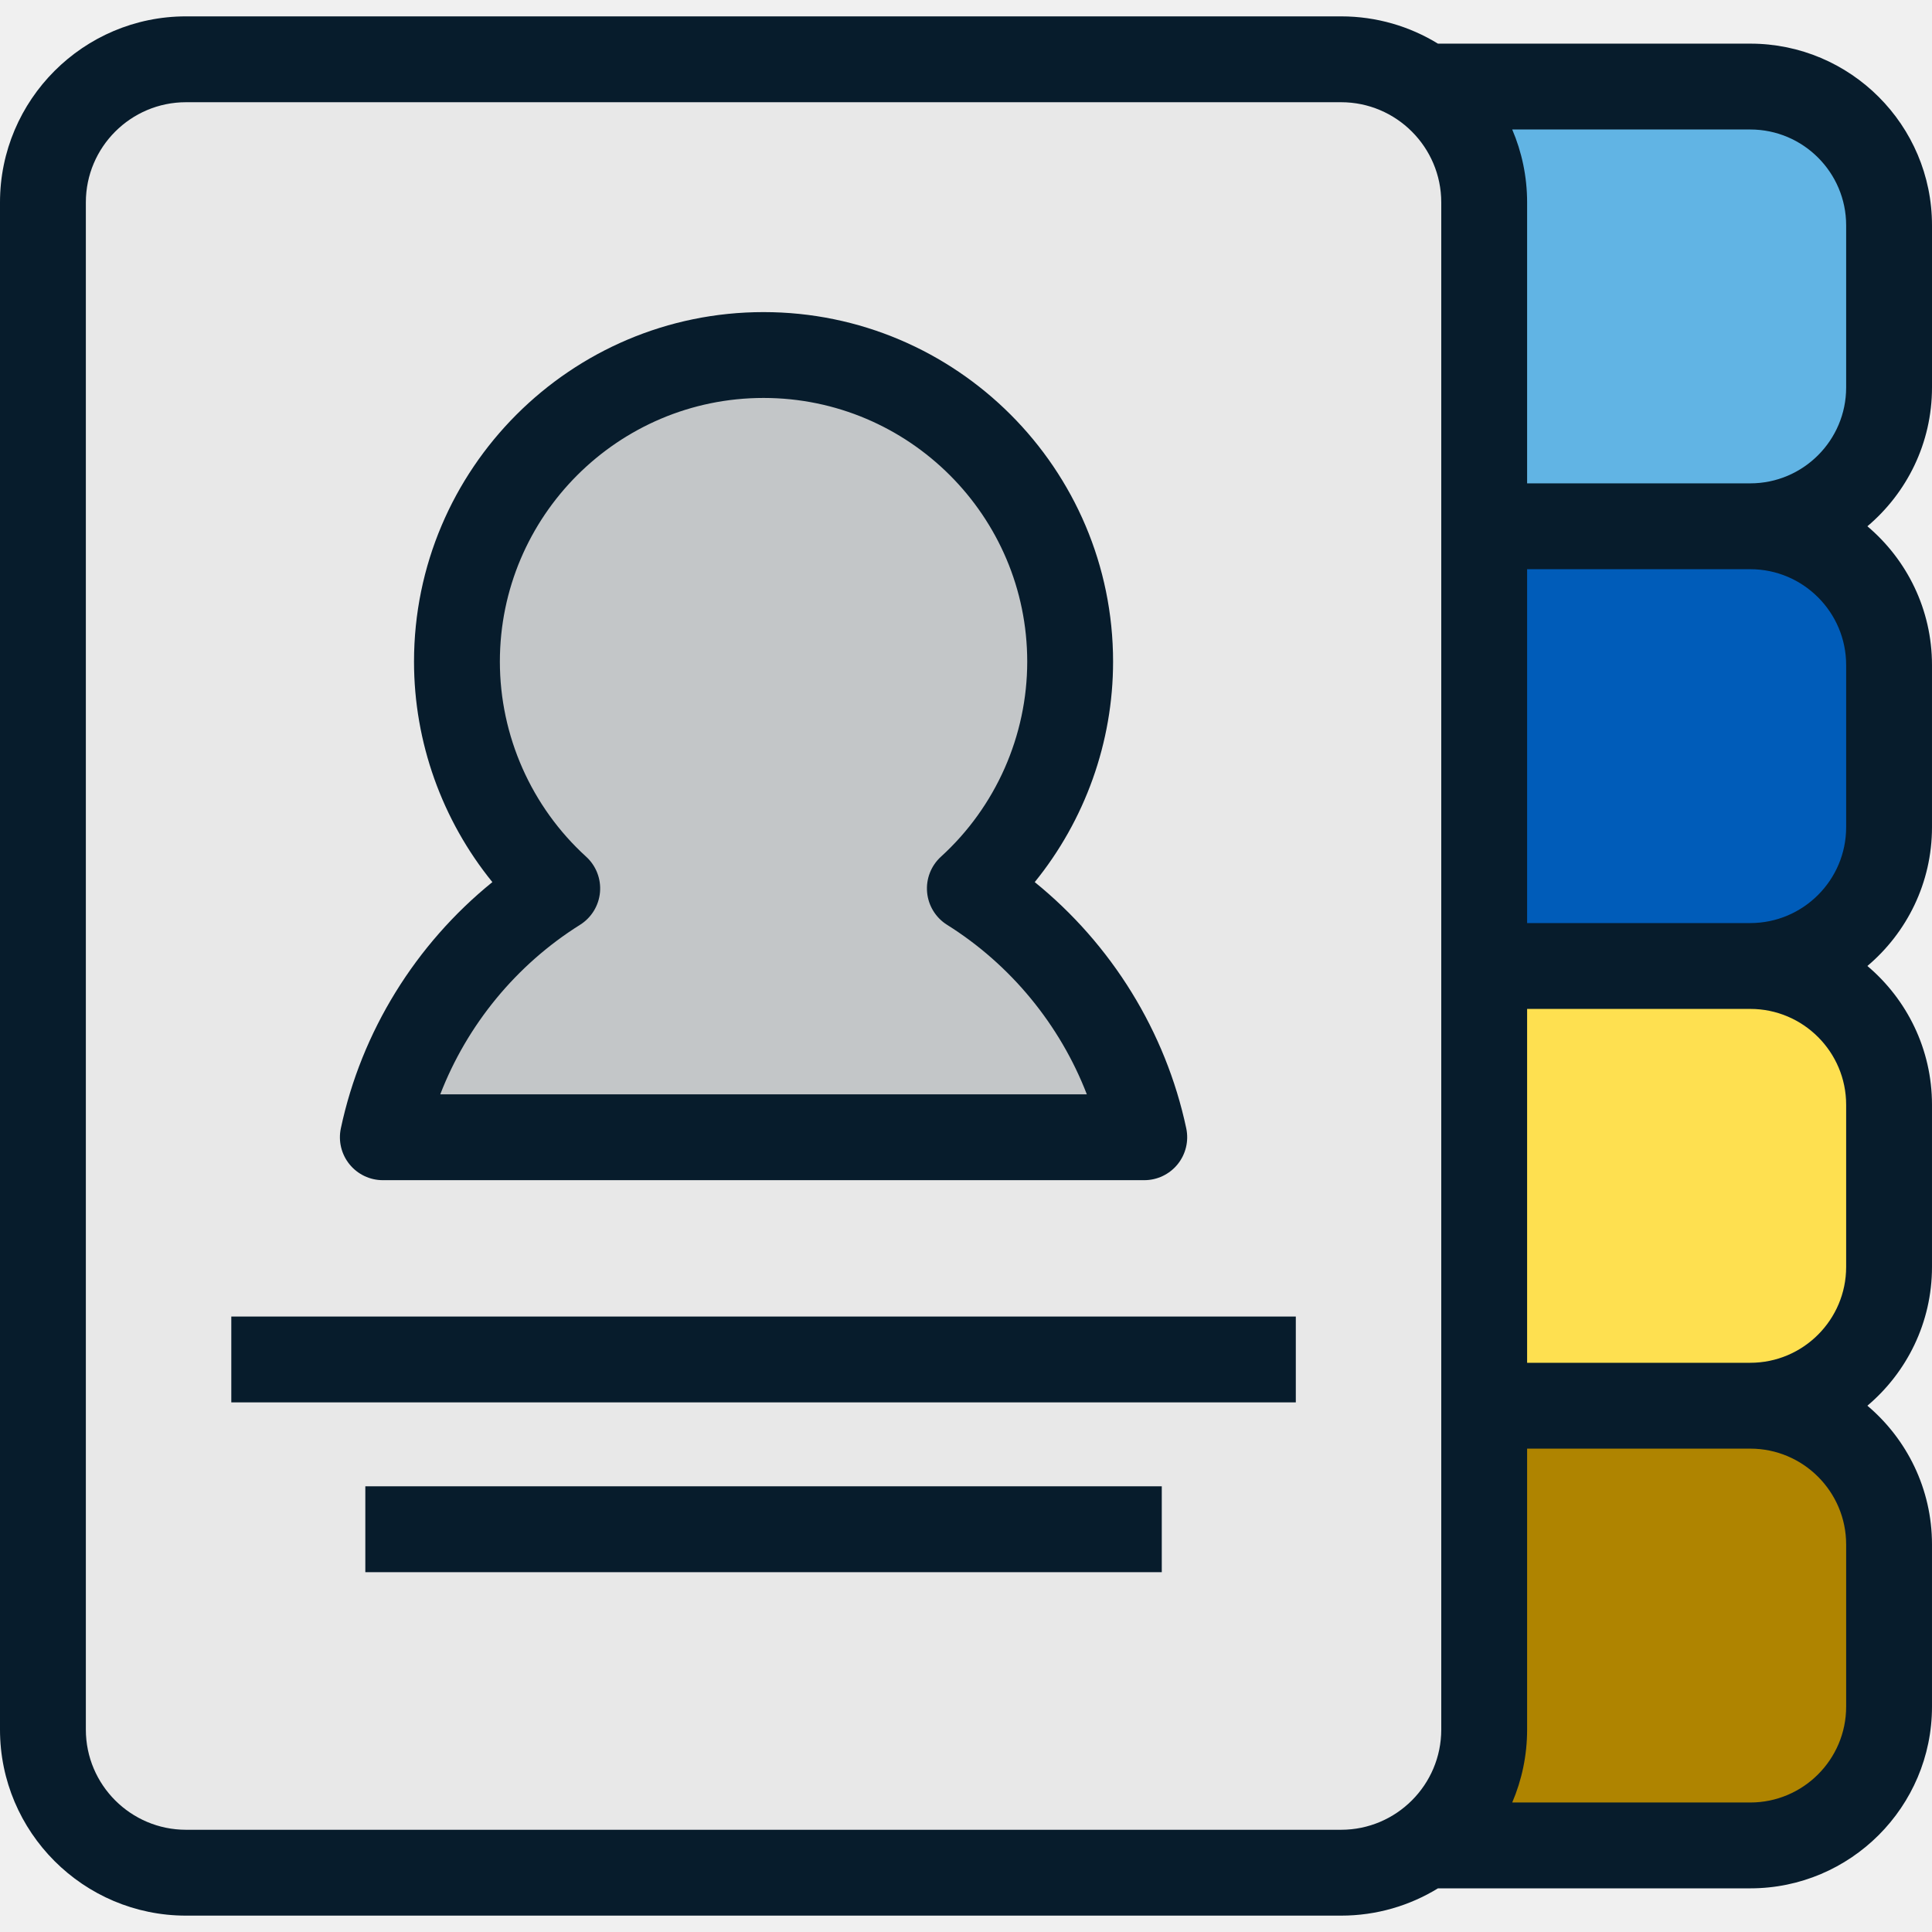
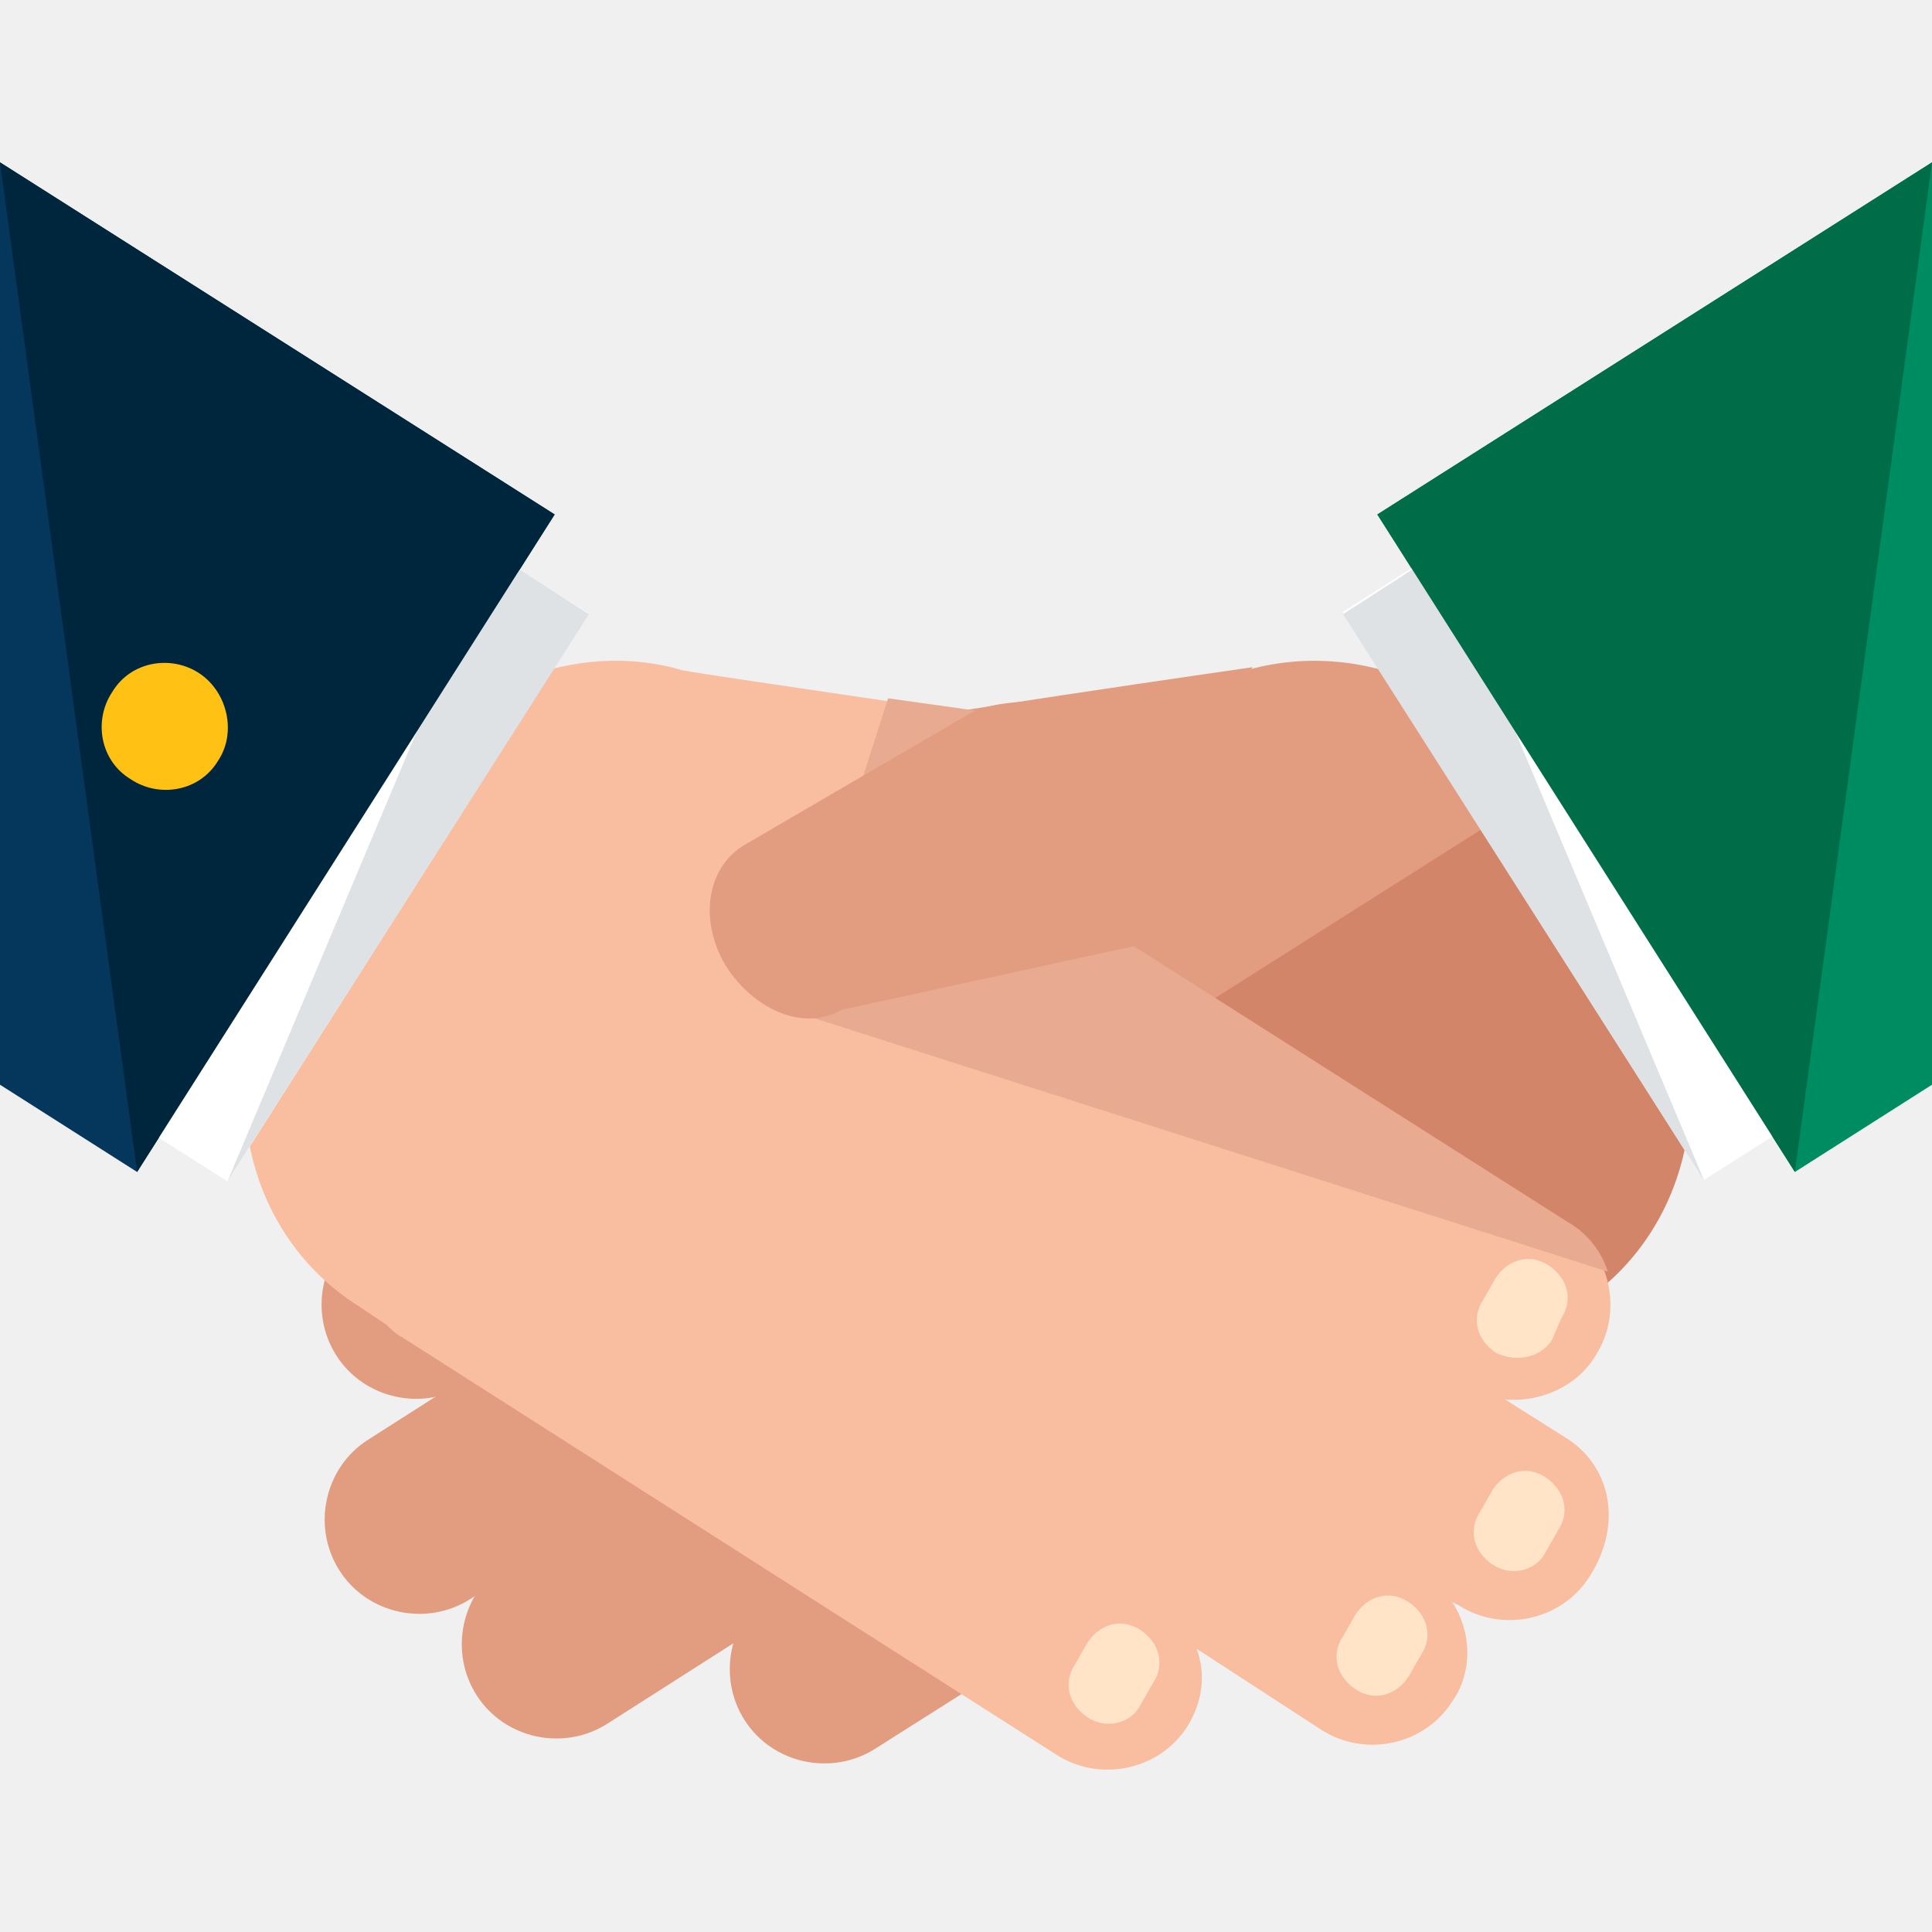
- <svg xmlns="http://www.w3.org/2000/svg" version="1.1" id="Layer_1" x="0px" y="0px" viewBox="0 0 337.559 337.559" style="enable-background:new 0 0 337.559 337.559;" xml:space="preserve">
+ <svg xmlns="http://www.w3.org/2000/svg" version="1.1" id="Layer_1" x="0px" y="0px" viewBox="0 0 496 496" style="enable-background:new 0 0 496 496;" xml:space="preserve">
+   <polygon style="fill:#05365B;" points="0,41.678 0,45.678 0,278.478 35.2,300.878 142.4,132.078 " />
+   <polygon style="fill:#008C61;" points="496,45.678 496,41.678 353.6,132.078 460.8,300.878 496,278.478 " />
  <g>
-     <g>
-       <path style="fill:#61B4E4;" d="M201.059,67.703c0,13.337,10.912,24.248,24.248,24.248h80.504    c13.336,0,24.248-10.911,24.248-24.248v-28.33c0-13.337-10.912-24.248-24.248-24.248h-80.504    c-13.336,0-24.248,10.911-24.248,24.248V67.703z" />
-       <path style="fill:#005CB9;" d="M201.059,144.53c0,13.337,10.912,24.248,24.248,24.248h80.504    c13.336,0,24.248-10.911,24.248-24.248v-28.331c0-13.336-10.912-24.248-24.248-24.248h-80.504    c-13.336,0-24.248,10.912-24.248,24.248V144.53z" />
-       <path style="fill:#FEE050;" d="M201.059,221.357c0,13.336,10.912,24.248,24.248,24.248h80.504    c13.336,0,24.248-10.912,24.248-24.248v-28.331c0-13.336-10.912-24.248-24.248-24.248h-80.504    c-13.336,0-24.248,10.912-24.248,24.248V221.357z" />
-       <path style="fill:#AF8400;" d="M201.059,298.184c0,13.337,10.912,24.248,24.248,24.248h80.504    c13.336,0,24.248-10.911,24.248-24.248v-28.33c0-13.337-10.912-24.248-24.248-24.248h-80.504    c-13.336,0-24.248,10.911-24.248,24.248V298.184z" />
-       <path style="fill:#E8E8E8;" d="M259.316,35.36c0-13.75-11.25-25-25-25H32.5c-13.75,0-25,11.25-25,25v266.838    c0,13.75,11.25,25,25,25h201.816c13.75,0,25-11.25,25-25L259.316,35.36L259.316,35.36z" />
-       <g>
-         <path style="fill:#C3C6C8;" d="M66.891,198.701h133.035c-3.889-18.288-15.125-33.858-30.472-43.474     c10.765-9.798,17.523-23.924,17.523-39.628c0-29.586-23.984-53.57-53.57-53.57c-29.584,0-53.57,23.984-53.57,53.57     c0,15.704,6.758,29.83,17.524,39.628C82.015,164.843,70.779,180.413,66.891,198.701z" />
-       </g>
-     </g>
-     <path style="fill:#071C2C;" d="M66.891,206.201h133.035c2.263,0,4.405-1.021,5.829-2.78s1.978-4.066,1.507-6.279   c-3.595-16.907-13.071-32.176-26.474-43.02c8.782-10.818,13.689-24.438,13.689-38.522c0-33.674-27.396-61.07-61.07-61.07   s-61.07,27.396-61.07,61.07c0,14.084,4.908,27.704,13.689,38.522c-13.402,10.844-22.878,26.112-26.472,43.02   c-0.471,2.213,0.083,4.521,1.507,6.279C62.486,205.18,64.628,206.201,66.891,206.201z M101.343,161.583   c1.988-1.245,3.279-3.35,3.488-5.687c0.209-2.337-0.687-4.637-2.422-6.216c-9.579-8.718-15.072-21.14-15.072-34.081   c0-25.403,20.667-46.07,46.07-46.07s46.07,20.667,46.07,46.07c0,12.941-5.494,25.363-15.072,34.081   c-1.735,1.579-2.631,3.879-2.422,6.216s1.5,4.441,3.488,5.687c11.154,6.989,19.735,17.49,24.42,29.618H76.923   C81.608,179.073,90.189,168.571,101.343,161.583z M337.559,67.703v-28.33c0-17.506-14.242-31.748-31.748-31.748h-54.572   c-4.932-3.021-10.727-4.765-16.922-4.765H32.5C14.58,2.86,0,17.439,0,35.36v266.838c0,17.921,14.58,32.5,32.5,32.5h201.816   c6.196,0,11.992-1.745,16.925-4.767h54.569c17.506,0,31.748-14.242,31.748-31.748v-28.33c0-9.715-4.391-18.42-11.287-24.248   c6.896-5.828,11.287-14.533,11.287-24.248v-28.331c0-9.715-4.391-18.42-11.287-24.248c6.896-5.828,11.287-14.533,11.287-24.248   V116.2c0-9.715-4.391-18.42-11.287-24.248C333.168,86.123,337.559,77.418,337.559,67.703z M251.816,302.198   c0,9.649-7.851,17.5-17.5,17.5H32.5c-9.649,0-17.5-7.851-17.5-17.5V35.36c0-9.649,7.851-17.5,17.5-17.5h201.816   c9.649,0,17.5,7.851,17.5,17.5V302.198z M322.559,298.184c0,9.235-7.513,16.748-16.748,16.748h-41.595   c1.673-3.912,2.601-8.216,2.601-12.733v-49.093h38.994c9.235,0,16.748,7.513,16.748,16.748V298.184z M322.559,221.357   c0,9.235-7.513,16.748-16.748,16.748h-38.994v-61.827h38.994c9.235,0,16.748,7.513,16.748,16.748V221.357z M322.559,144.53   c0,9.235-7.513,16.748-16.748,16.748h-38.994V99.451h38.994c9.235,0,16.748,7.513,16.748,16.748V144.53z M322.559,67.703   c0,9.235-7.513,16.748-16.748,16.748h-38.994V35.36c0-4.518-0.929-8.822-2.602-12.735h41.596c9.235,0,16.748,7.513,16.748,16.748   L322.559,67.703L322.559,67.703z M40.413,245.024h185.991v-15H40.413V245.024z M63.83,274.688h139.156v-15H63.83V274.688z" />
+     <path style="fill:#E29D81;" d="M404,335.278c30.4-19.2,38.4-60.8,17.6-92.8l-25.6-40c-20.8-32-61.6-42.4-92-23.2l-91.2,57.6   c-30.4,19.2-38.4,60.8-17.6,92.8l25.6,40c20.8,32,61.6,42.4,92,23.2L404,335.278z" />
+     <path style="fill:#E29D81;" d="M392.8,342.478c11.2-7.2,14.4-22.4,7.2-33.6l0,0c-7.2-11.2-22.4-14.4-33.6-7.2l-168,106.4   c-11.2,7.2-14.4,22.4-7.2,33.6l0,0c7.2,11.2,22.4,14.4,33.6,7.2L392.8,342.478z" />
  </g>
+   <path style="fill:#D3856A;" d="M196,329.678l25.6,40c20.8,32,61.6,42.4,92,23.2l91.2-57.6c30.4-19.2,38.4-60.8,17.6-92.8l-25.6-40" />
+   <g>
+     <path style="fill:#E29D81;" d="M288.8,303.278c11.2-7.2,14.4-22.4,7.2-33.6l0,0c-7.2-11.2-22.4-14.4-33.6-7.2l-168,107.2   c-11.2,7.2-14.4,22.4-7.2,33.6l0,0c7.2,11.2,22.4,14.4,33.6,7.2L288.8,303.278z" />
+     <path style="fill:#E29D81;" d="M324,335.278c11.2-7.2,14.4-22.4,7.2-33.6l0,0c-7.2-11.2-22.4-14.4-33.6-7.2l-168,107.2   c-11.2,7.2-14.4,22.4-7.2,33.6l0,0c7.2,11.2,22.4,14.4,33.6,7.2L324,335.278z" />
+     <path style="fill:#E29D81;" d="M288,248.078c11.2-7.2,14.4-22.4,7.2-33.6l0,0c-7.2-11.2-22.4-14.4-33.6-7.2l-168,107.2   c-11.2,7.2-14.4,22.4-7.2,33.6l0,0c7.2,11.2,22.4,14.4,33.6,7.2L288,248.078z" />
+     <path style="fill:#E29D81;" d="M321.6,171.278c0,0-94.4,13.6-102.4,16c-7.2,2.4-29.6,56.8-4,63.2c26.4,6.4,68-27.2,68-27.2   L321.6,171.278z" />
+   </g>
+   <rect x="388.697" y="135.711" transform="matrix(0.8439 -0.5366 0.5366 0.8439 -56.1767 251.1878)" style="fill:#FFFFFF;" width="29.602" height="172.809" />
+   <polyline style="fill:#DFE2E5;" points="369.6,141.678 344.8,157.678 437.6,303.278 " />
+   <polyline style="fill:#006D49;" points="496,41.678 353.6,132.078 460.8,300.878 " />
+   <path style="fill:#F9BDA0;" d="M401.6,368.878l-15.2-9.6c8.8,0.8,18.4-3.2,23.2-11.2c7.2-11.2,4-26.4-7.2-33.6l-112-71.2  c8-16.8-8-52.8-13.6-55.2c-7.2-2.4-93.6-14.4-101.6-16c-27.2-8-58.4,4-75.2,30.4l-25.6,40c-20.8,32-12.8,73.6,17.6,92.8l7.2,4.8  c0.8,0.8,2.4,2.4,4,3.2l168,107.2c11.2,7.2,26.4,4,33.6-7.2c4-6.4,4.8-13.6,2.4-20l32,20.8c11.2,7.2,26.4,4,33.6-7.2  c5.6-8,4.8-18.4,0-25.6l1.6,0.8c11.2,7.2,26.4,4,33.6-7.2C416.8,391.278,413.6,376.078,401.6,368.878z" />
+   <g>
+     <path style="fill:#FFE4C7;" d="M279.2,440.878c-4.8-3.2-6.4-8.8-3.2-13.6l3.2-5.6c3.2-4.8,8.8-6.4,13.6-3.2l0,0   c4.8,3.2,6.4,8.8,3.2,13.6l-3.2,5.6C290.4,442.478,284,444.078,279.2,440.878L279.2,440.878z" />
+     <path style="fill:#FFE4C7;" d="M383.2,401.678c-4.8-3.2-6.4-8.8-3.2-13.6l3.2-5.6c3.2-4.8,8.8-6.4,13.6-3.2l0,0   c4.8,3.2,6.4,8.8,3.2,13.6l-3.2,5.6C394.4,403.278,388,404.878,383.2,401.678L383.2,401.678z" />
+     <path style="fill:#FFE4C7;" d="M348,433.678c-4.8-3.2-6.4-8.8-3.2-13.6l3.2-5.6c3.2-4.8,8.8-6.4,13.6-3.2l0,0   c4.8,3.2,6.4,8.8,3.2,13.6l-3.2,5.6C358.4,435.278,352.8,436.878,348,433.678L348,433.678z" />
+     <path style="fill:#FFE4C7;" d="M384,347.278c-4.8-3.2-6.4-8.8-3.2-13.6l3.2-5.6c3.2-4.8,8.8-6.4,13.6-3.2l0,0   c4.8,3.2,6.4,8.8,3.2,13.6l-2.4,5.6C395.2,348.878,388.8,349.678,384,347.278L384,347.278z" />
+   </g>
+   <rect x="77.486" y="136.065" transform="matrix(-0.8439 -0.5365 0.5365 -0.8439 50.8137 459.7146)" style="fill:#FFFFFF;" width="29.6" height="172.8" />
+   <polyline style="fill:#DFE2E5;" points="126.4,141.678 151.2,157.678 58.4,303.278 " />
+   <polyline style="fill:#00263D;" points="0,41.678 142.4,132.078 35.2,300.878 " />
+   <path style="fill:#FFC114;" d="M56,195.278c-4.8,8-15.2,9.6-22.4,4.8c-8-4.8-9.6-15.2-4.8-22.4c4.8-8,15.2-9.6,22.4-4.8  C58.4,177.678,60.8,188.078,56,195.278z" />
+   <path style="fill:#E8AB92;" d="M402.4,313.678l-112-71.2c8-16.8-8-52.8-13.6-55.2c-3.2-1.6-25.6-4.8-48.8-8l-25.6,80l210.4,67.2  C411.2,321.678,408,316.878,402.4,313.678z" />
+   <path style="fill:#E29D81;" d="M296,192.878c7.2,12,10.4,43.2,0.8,48.8l-80.8,17.6c-9.6,5.6-22.4,0-29.6-11.2l0,0  c-7.2-12-4.8-25.6,4.8-31.2l57.6-33.6c9.6-5.6,39.2-4,46.4,7.2L296,192.878z" />
  <g>
</g>
  <g>
</g>
  <g>
</g>
  <g>
</g>
  <g>
</g>
  <g>
</g>
  <g>
</g>
  <g>
</g>
  <g>
</g>
  <g>
</g>
  <g>
</g>
  <g>
</g>
  <g>
</g>
  <g>
</g>
  <g>
</g>
</svg>
